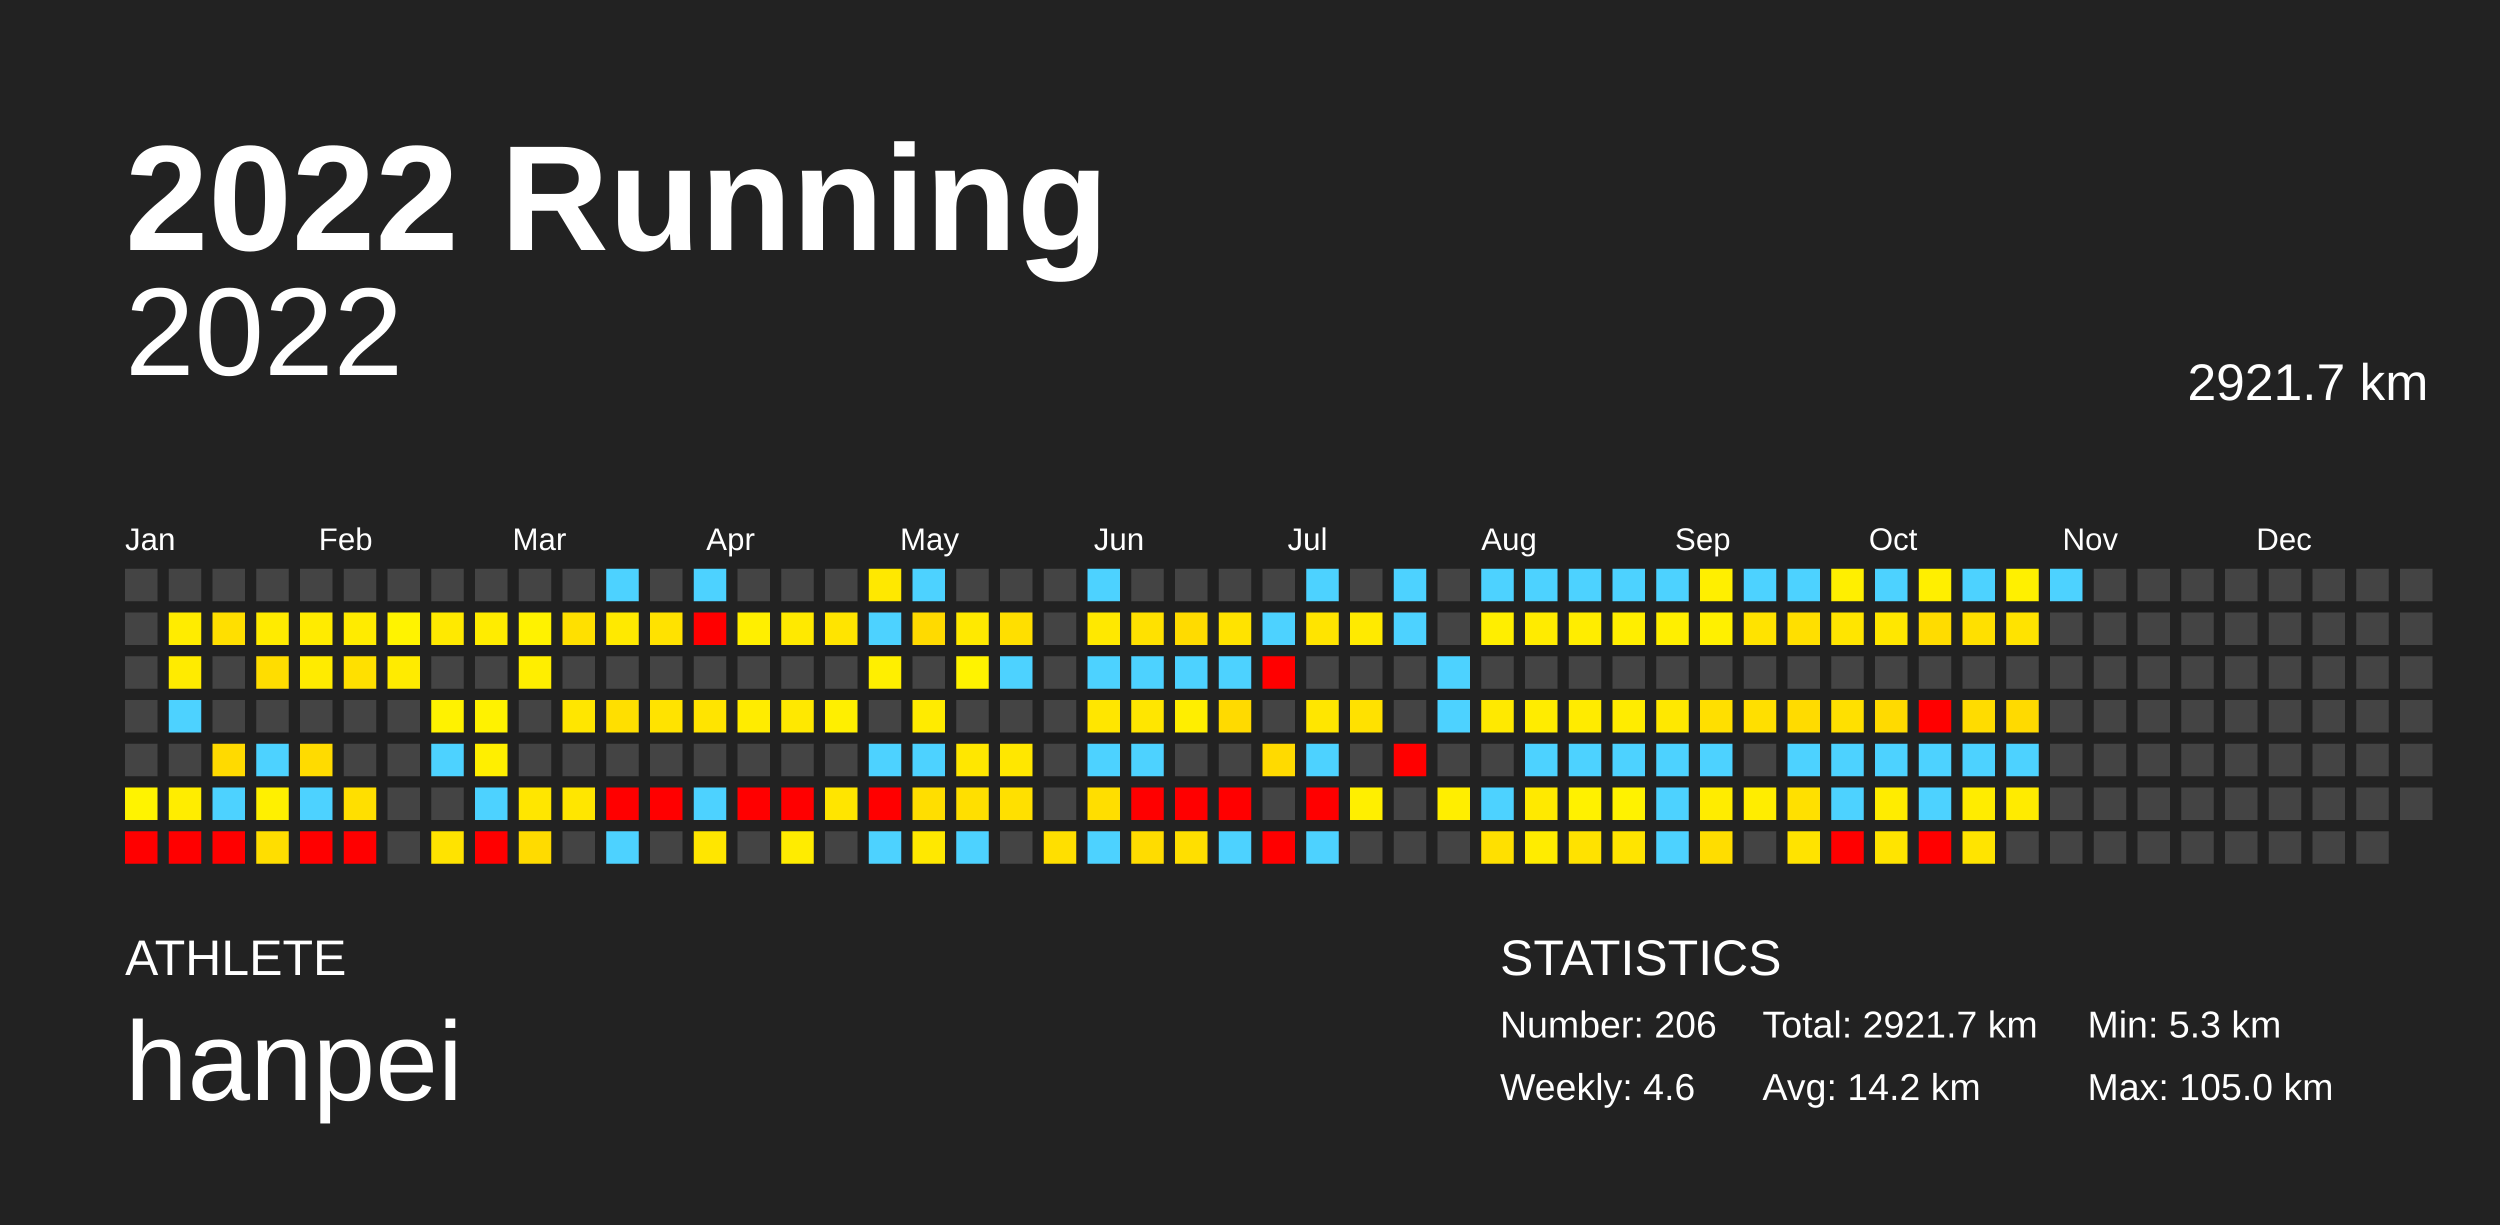
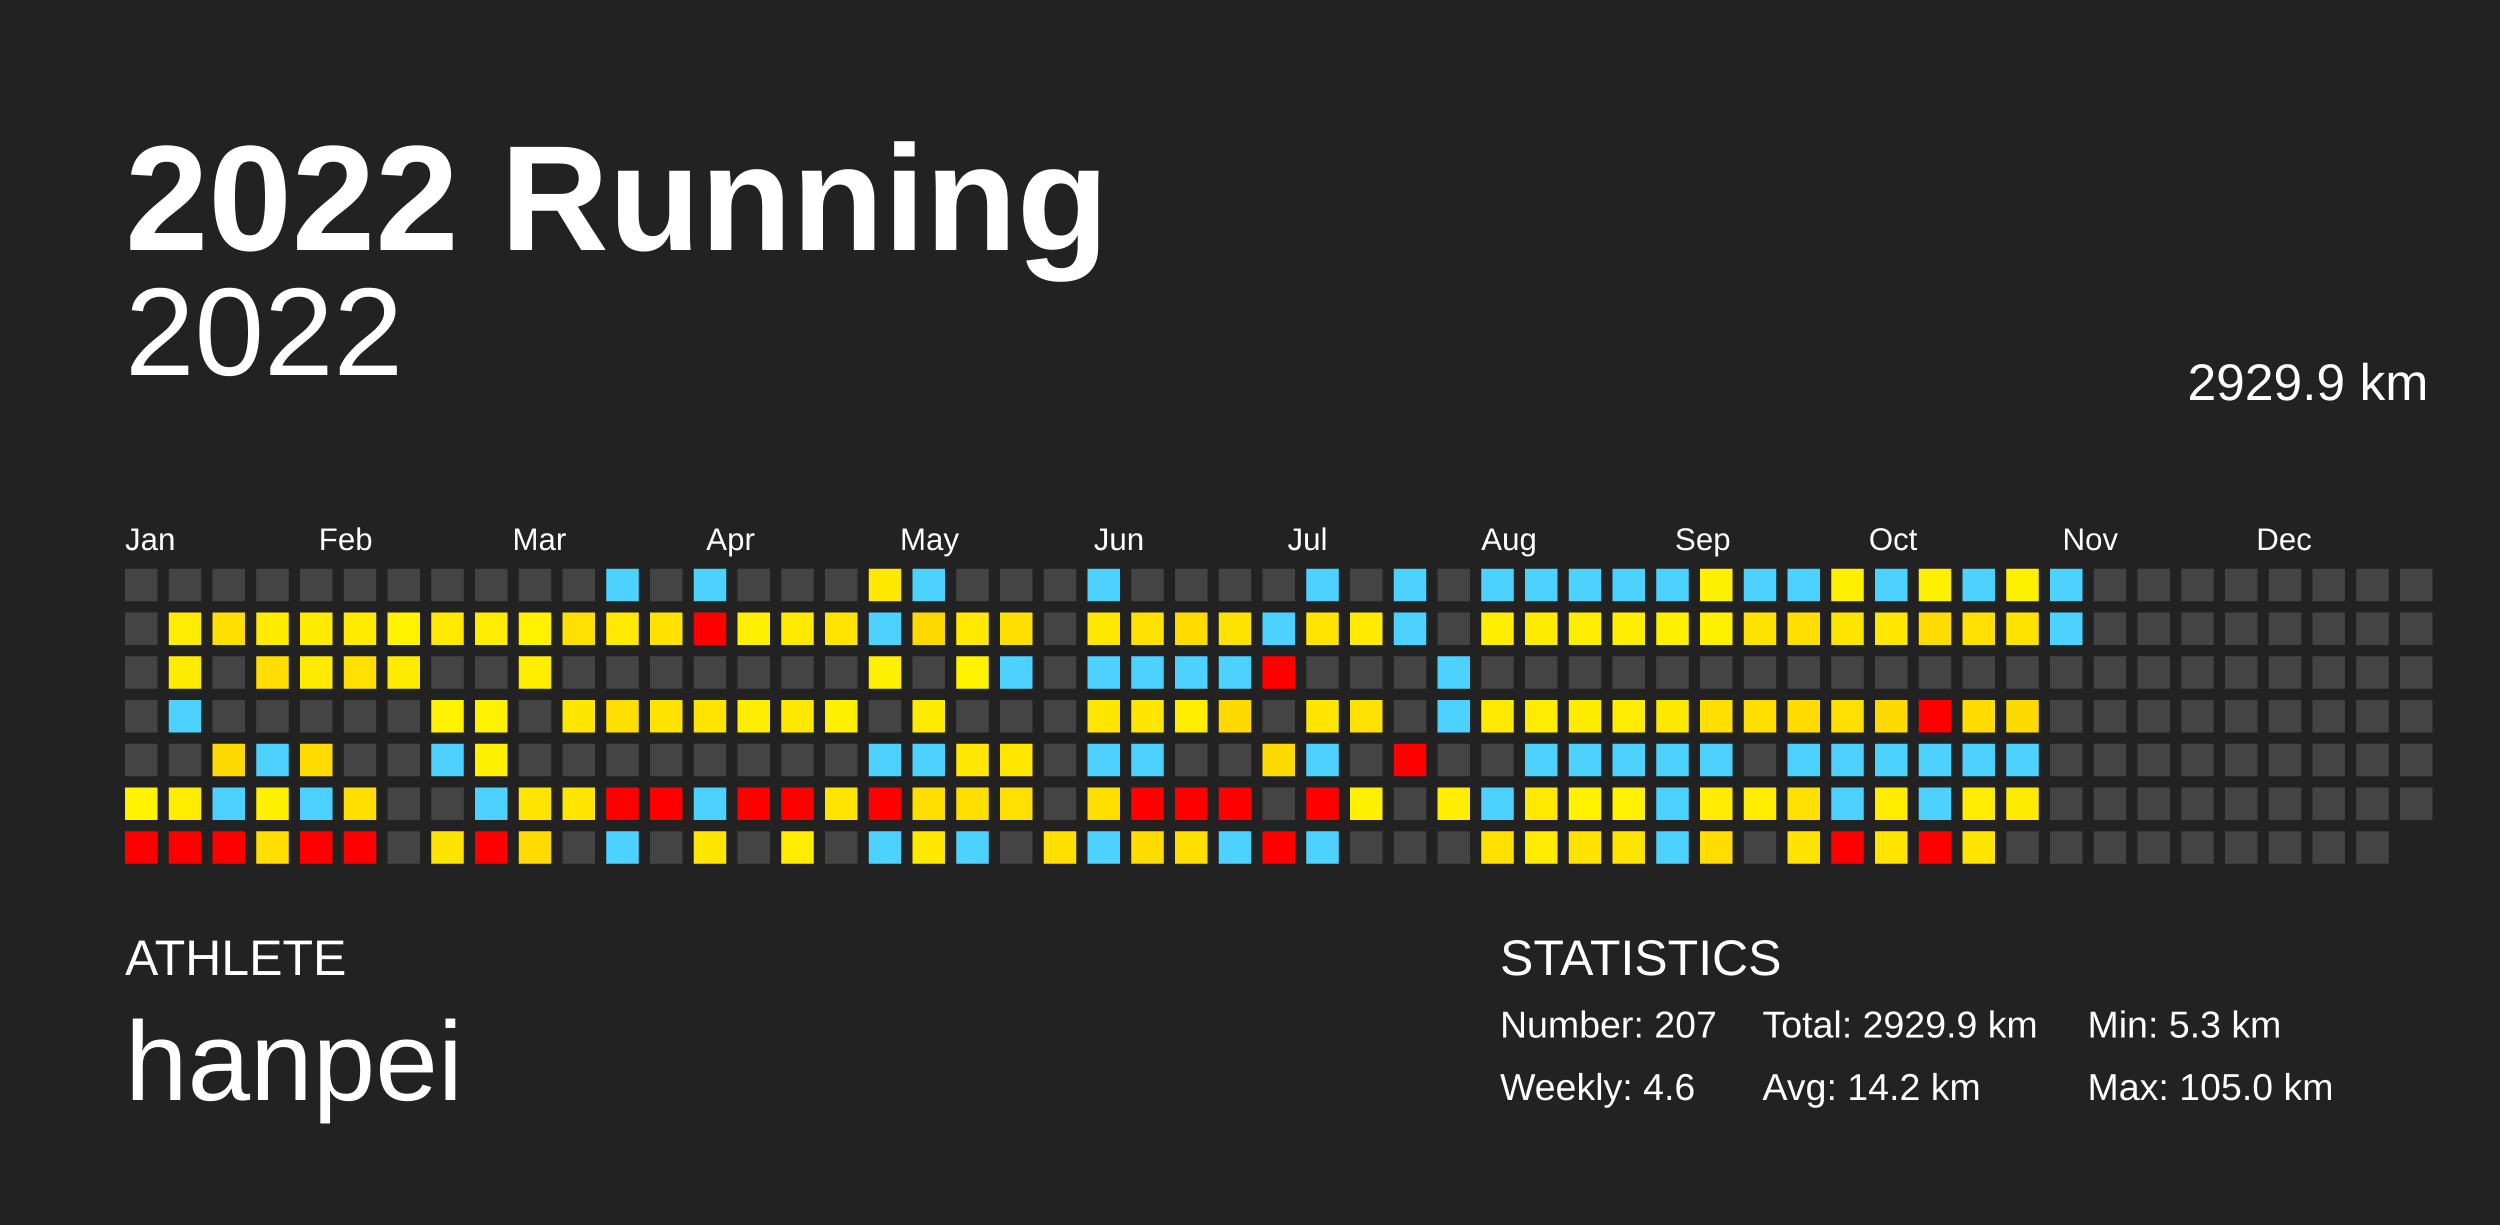
<svg xmlns="http://www.w3.org/2000/svg" baseProfile="full" height="98mm" version="1.1" viewBox="0,0,200,98" width="200mm">
  <defs />
  <rect fill="#222222" height="98" width="200" x="0" y="0" />
  <text fill="#FFFFFF" style="font-size:12px; font-family:Arial; font-weight:bold;" x="10" y="20">2022 Running</text>
  <text fill="#FFFFFF" style="font-size:4px; font-family:Arial" x="10" y="78">ATHLETE</text>
  <text fill="#FFFFFF" style="font-size:9px; font-family:Arial" x="10" y="88">hanpei</text>
  <text fill="#FFFFFF" style="font-size:4px; font-family:Arial" x="120" y="78">STATISTICS</text>
-   <text fill="#FFFFFF" style="font-size:3px; font-family:Arial" x="120" y="83">Number: 206</text>
+   <text fill="#FFFFFF" style="font-size:3px; font-family:Arial" x="120" y="83">Number: 207</text>
  <text fill="#FFFFFF" style="font-size:3px; font-family:Arial" x="120" y="88">Weekly: 4.6</text>
-   <text fill="#FFFFFF" style="font-size:3px; font-family:Arial" x="141" y="83">Total: 2921.7 km</text>
+   <text fill="#FFFFFF" style="font-size:3px; font-family:Arial" x="141" y="83">Total: 2929.9 km</text>
  <text fill="#FFFFFF" style="font-size:3px; font-family:Arial" x="141" y="88">Avg: 14.2 km</text>
  <text fill="#FFFFFF" style="font-size:3px; font-family:Arial" x="167" y="83">Min: 5.3 km</text>
  <text fill="#FFFFFF" style="font-size:3px; font-family:Arial" x="167" y="88">Max: 105.0 km</text>
  <text alignment-baseline="hanging" fill="#FFFFFF" style="font-size:10.0px; font-family:Arial;" x="10" y="30">2022</text>
-   <text alignment-baseline="hanging" fill="#FFFFFF" style="font-size:4.125px; font-family:Arial;" x="175" y="32">2921.7 km</text>
+   <text alignment-baseline="hanging" fill="#FFFFFF" style="font-size:4.125px; font-family:Arial;" x="175" y="32">2929.9 km</text>
  <text fill="#FFFFFF" style="font-size:2.5px; font-family:Arial" x="10.0" y="44">Jan</text>
  <text fill="#FFFFFF" style="font-size:2.5px; font-family:Arial" x="25.5" y="44">Feb</text>
  <text fill="#FFFFFF" style="font-size:2.5px; font-family:Arial" x="41.0" y="44">Mar</text>
  <text fill="#FFFFFF" style="font-size:2.5px; font-family:Arial" x="56.5" y="44">Apr</text>
  <text fill="#FFFFFF" style="font-size:2.5px; font-family:Arial" x="72.0" y="44">May</text>
  <text fill="#FFFFFF" style="font-size:2.5px; font-family:Arial" x="87.5" y="44">Jun</text>
  <text fill="#FFFFFF" style="font-size:2.5px; font-family:Arial" x="103.0" y="44">Jul</text>
  <text fill="#FFFFFF" style="font-size:2.5px; font-family:Arial" x="118.5" y="44">Aug</text>
  <text fill="#FFFFFF" style="font-size:2.5px; font-family:Arial" x="134.0" y="44">Sep</text>
  <text fill="#FFFFFF" style="font-size:2.5px; font-family:Arial" x="149.5" y="44">Oct</text>
  <text fill="#FFFFFF" style="font-size:2.5px; font-family:Arial" x="165.0" y="44">Nov</text>
  <text fill="#FFFFFF" style="font-size:2.5px; font-family:Arial" x="180.5" y="44">Dec</text>
  <rect fill="#444444" height="2.6" width="2.6" x="10.0" y="45.5" />
  <rect fill="#444444" height="2.6" width="2.6" x="10.0" y="49.0" />
  <rect fill="#444444" height="2.6" width="2.6" x="10.0" y="52.5" />
  <rect fill="#444444" height="2.6" width="2.6" x="10.0" y="56.0" />
  <rect fill="#444444" height="2.6" width="2.6" x="10.0" y="59.5" />
  <rect fill="#fff300" height="2.6" width="2.6" x="10.0" y="63.0" />
  <rect fill="red" height="2.6" width="2.6" x="10.0" y="66.5" />
  <rect fill="#444444" height="2.6" width="2.6" x="13.5" y="45.5" />
  <rect fill="#ffec00" height="2.6" width="2.6" x="13.5" y="49.0" />
  <rect fill="#ffeb00" height="2.6" width="2.6" x="13.5" y="52.5" />
  <rect fill="#4dd2ff" height="2.6" width="2.6" x="13.5" y="56.0" />
  <rect fill="#444444" height="2.6" width="2.6" x="13.5" y="59.5" />
  <rect fill="#ffed00" height="2.6" width="2.6" x="13.5" y="63.0" />
  <rect fill="red" height="2.6" width="2.6" x="13.5" y="66.5" />
  <rect fill="#444444" height="2.6" width="2.6" x="17.0" y="45.5" />
  <rect fill="#ffdf00" height="2.6" width="2.6" x="17.0" y="49.0" />
  <rect fill="#444444" height="2.6" width="2.6" x="17.0" y="52.5" />
  <rect fill="#444444" height="2.6" width="2.6" x="17.0" y="56.0" />
  <rect fill="#ffda00" height="2.6" width="2.6" x="17.0" y="59.5" />
  <rect fill="#4dd2ff" height="2.6" width="2.6" x="17.0" y="63.0" />
  <rect fill="red" height="2.6" width="2.6" x="17.0" y="66.5" />
  <rect fill="#444444" height="2.6" width="2.6" x="20.5" y="45.5" />
  <rect fill="#ffeb00" height="2.6" width="2.6" x="20.5" y="49.0" />
  <rect fill="#ffdd00" height="2.6" width="2.6" x="20.5" y="52.5" />
  <rect fill="#444444" height="2.6" width="2.6" x="20.5" y="56.0" />
  <rect fill="#4dd2ff" height="2.6" width="2.6" x="20.5" y="59.5" />
  <rect fill="#fff000" height="2.6" width="2.6" x="20.5" y="63.0" />
  <rect fill="#ffde00" height="2.6" width="2.6" x="20.5" y="66.5" />
  <rect fill="#444444" height="2.6" width="2.6" x="24.0" y="45.5" />
  <rect fill="#ffeb00" height="2.6" width="2.6" x="24.0" y="49.0" />
  <rect fill="#ffeb00" height="2.6" width="2.6" x="24.0" y="52.5" />
  <rect fill="#444444" height="2.6" width="2.6" x="24.0" y="56.0" />
  <rect fill="#ffdb00" height="2.6" width="2.6" x="24.0" y="59.5" />
  <rect fill="#4dd2ff" height="2.6" width="2.6" x="24.0" y="63.0" />
  <rect fill="red" height="2.6" width="2.6" x="24.0" y="66.5" />
  <rect fill="#444444" height="2.6" width="2.6" x="27.5" y="45.5" />
  <rect fill="#ffeb00" height="2.6" width="2.6" x="27.5" y="49.0" />
  <rect fill="#ffe000" height="2.6" width="2.6" x="27.5" y="52.5" />
  <rect fill="#444444" height="2.6" width="2.6" x="27.5" y="56.0" />
  <rect fill="#444444" height="2.6" width="2.6" x="27.5" y="59.5" />
  <rect fill="#ffdf00" height="2.6" width="2.6" x="27.5" y="63.0" />
  <rect fill="red" height="2.6" width="2.6" x="27.5" y="66.5" />
  <rect fill="#444444" height="2.6" width="2.6" x="31.0" y="45.5" />
  <rect fill="#fff300" height="2.6" width="2.6" x="31.0" y="49.0" />
  <rect fill="#ffeb00" height="2.6" width="2.6" x="31.0" y="52.5" />
  <rect fill="#444444" height="2.6" width="2.6" x="31.0" y="56.0" />
  <rect fill="#444444" height="2.6" width="2.6" x="31.0" y="59.5" />
  <rect fill="#444444" height="2.6" width="2.6" x="31.0" y="63.0" />
  <rect fill="#444444" height="2.6" width="2.6" x="31.0" y="66.5" />
  <rect fill="#444444" height="2.6" width="2.6" x="34.5" y="45.5" />
  <rect fill="#ffe900" height="2.6" width="2.6" x="34.5" y="49.0" />
  <rect fill="#444444" height="2.6" width="2.6" x="34.5" y="52.5" />
  <rect fill="#fff200" height="2.6" width="2.6" x="34.5" y="56.0" />
  <rect fill="#4dd2ff" height="2.6" width="2.6" x="34.5" y="59.5" />
  <rect fill="#444444" height="2.6" width="2.6" x="34.5" y="63.0" />
  <rect fill="#ffe300" height="2.6" width="2.6" x="34.5" y="66.5" />
  <rect fill="#444444" height="2.6" width="2.6" x="38.0" y="45.5" />
  <rect fill="#ffec00" height="2.6" width="2.6" x="38.0" y="49.0" />
  <rect fill="#444444" height="2.6" width="2.6" x="38.0" y="52.5" />
  <rect fill="#fff200" height="2.6" width="2.6" x="38.0" y="56.0" />
  <rect fill="#ffef00" height="2.6" width="2.6" x="38.0" y="59.5" />
  <rect fill="#4dd2ff" height="2.6" width="2.6" x="38.0" y="63.0" />
  <rect fill="red" height="2.6" width="2.6" x="38.0" y="66.5" />
  <rect fill="#444444" height="2.6" width="2.6" x="41.5" y="45.5" />
  <rect fill="#fff200" height="2.6" width="2.6" x="41.5" y="49.0" />
  <rect fill="#ffee00" height="2.6" width="2.6" x="41.5" y="52.5" />
  <rect fill="#444444" height="2.6" width="2.6" x="41.5" y="56.0" />
  <rect fill="#444444" height="2.6" width="2.6" x="41.5" y="59.5" />
  <rect fill="#ffe600" height="2.6" width="2.6" x="41.5" y="63.0" />
  <rect fill="#ffdb00" height="2.6" width="2.6" x="41.5" y="66.5" />
  <rect fill="#444444" height="2.6" width="2.6" x="45.0" y="45.5" />
  <rect fill="#ffe000" height="2.6" width="2.6" x="45.0" y="49.0" />
  <rect fill="#444444" height="2.6" width="2.6" x="45.0" y="52.5" />
  <rect fill="#ffe600" height="2.6" width="2.6" x="45.0" y="56.0" />
  <rect fill="#444444" height="2.6" width="2.6" x="45.0" y="59.5" />
  <rect fill="#ffe600" height="2.6" width="2.6" x="45.0" y="63.0" />
  <rect fill="#444444" height="2.6" width="2.6" x="45.0" y="66.5" />
  <rect fill="#4dd2ff" height="2.6" width="2.6" x="48.5" y="45.5" />
  <rect fill="#ffe900" height="2.6" width="2.6" x="48.5" y="49.0" />
  <rect fill="#444444" height="2.6" width="2.6" x="48.5" y="52.5" />
  <rect fill="#ffdf00" height="2.6" width="2.6" x="48.5" y="56.0" />
  <rect fill="#444444" height="2.6" width="2.6" x="48.5" y="59.5" />
  <rect fill="red" height="2.6" width="2.6" x="48.5" y="63.0" />
  <rect fill="#4dd2ff" height="2.6" width="2.6" x="48.5" y="66.5" />
  <rect fill="#444444" height="2.6" width="2.6" x="52.0" y="45.5" />
  <rect fill="#ffe200" height="2.6" width="2.6" x="52.0" y="49.0" />
  <rect fill="#444444" height="2.6" width="2.6" x="52.0" y="52.5" />
  <rect fill="#ffe300" height="2.6" width="2.6" x="52.0" y="56.0" />
  <rect fill="#444444" height="2.6" width="2.6" x="52.0" y="59.5" />
  <rect fill="red" height="2.6" width="2.6" x="52.0" y="63.0" />
  <rect fill="#444444" height="2.6" width="2.6" x="52.0" y="66.5" />
  <rect fill="#4dd2ff" height="2.6" width="2.6" x="55.5" y="45.5" />
  <rect fill="red" height="2.6" width="2.6" x="55.5" y="49.0" />
  <rect fill="#444444" height="2.6" width="2.6" x="55.5" y="52.5" />
  <rect fill="#ffe400" height="2.6" width="2.6" x="55.5" y="56.0" />
  <rect fill="#444444" height="2.6" width="2.6" x="55.5" y="59.5" />
  <rect fill="#4dd2ff" height="2.6" width="2.6" x="55.5" y="63.0" />
  <rect fill="#ffe600" height="2.6" width="2.6" x="55.5" y="66.5" />
  <rect fill="#444444" height="2.6" width="2.6" x="59.0" y="45.5" />
  <rect fill="#ffef00" height="2.6" width="2.6" x="59.0" y="49.0" />
  <rect fill="#444444" height="2.6" width="2.6" x="59.0" y="52.5" />
  <rect fill="#ffec00" height="2.6" width="2.6" x="59.0" y="56.0" />
  <rect fill="#444444" height="2.6" width="2.6" x="59.0" y="59.5" />
  <rect fill="red" height="2.6" width="2.6" x="59.0" y="63.0" />
  <rect fill="#444444" height="2.6" width="2.6" x="59.0" y="66.5" />
  <rect fill="#444444" height="2.6" width="2.6" x="62.5" y="45.5" />
  <rect fill="#ffe900" height="2.6" width="2.6" x="62.5" y="49.0" />
  <rect fill="#444444" height="2.6" width="2.6" x="62.5" y="52.5" />
  <rect fill="#ffe800" height="2.6" width="2.6" x="62.5" y="56.0" />
  <rect fill="#444444" height="2.6" width="2.6" x="62.5" y="59.5" />
  <rect fill="red" height="2.6" width="2.6" x="62.5" y="63.0" />
  <rect fill="#ffec00" height="2.6" width="2.6" x="62.5" y="66.5" />
  <rect fill="#444444" height="2.6" width="2.6" x="66.0" y="45.5" />
  <rect fill="#ffe400" height="2.6" width="2.6" x="66.0" y="49.0" />
  <rect fill="#444444" height="2.6" width="2.6" x="66.0" y="52.5" />
  <rect fill="#ffef00" height="2.6" width="2.6" x="66.0" y="56.0" />
  <rect fill="#444444" height="2.6" width="2.6" x="66.0" y="59.5" />
  <rect fill="#ffe500" height="2.6" width="2.6" x="66.0" y="63.0" />
  <rect fill="#444444" height="2.6" width="2.6" x="66.0" y="66.5" />
  <rect fill="#ffe800" height="2.6" width="2.6" x="69.5" y="45.5" />
  <rect fill="#4dd2ff" height="2.6" width="2.6" x="69.5" y="49.0" />
  <rect fill="#ffef00" height="2.6" width="2.6" x="69.5" y="52.5" />
  <rect fill="#444444" height="2.6" width="2.6" x="69.5" y="56.0" />
  <rect fill="#4dd2ff" height="2.6" width="2.6" x="69.5" y="59.5" />
  <rect fill="red" height="2.6" width="2.6" x="69.5" y="63.0" />
  <rect fill="#4dd2ff" height="2.6" width="2.6" x="69.5" y="66.5" />
  <rect fill="#4dd2ff" height="2.6" width="2.6" x="73.0" y="45.5" />
  <rect fill="#ffda00" height="2.6" width="2.6" x="73.0" y="49.0" />
  <rect fill="#444444" height="2.6" width="2.6" x="73.0" y="52.5" />
  <rect fill="#ffeb00" height="2.6" width="2.6" x="73.0" y="56.0" />
  <rect fill="#4dd2ff" height="2.6" width="2.6" x="73.0" y="59.5" />
  <rect fill="#ffde00" height="2.6" width="2.6" x="73.0" y="63.0" />
  <rect fill="#ffe800" height="2.6" width="2.6" x="73.0" y="66.5" />
  <rect fill="#444444" height="2.6" width="2.6" x="76.5" y="45.5" />
  <rect fill="#ffe900" height="2.6" width="2.6" x="76.5" y="49.0" />
  <rect fill="#fff300" height="2.6" width="2.6" x="76.5" y="52.5" />
  <rect fill="#444444" height="2.6" width="2.6" x="76.5" y="56.0" />
  <rect fill="#ffe700" height="2.6" width="2.6" x="76.5" y="59.5" />
  <rect fill="#ffdf00" height="2.6" width="2.6" x="76.5" y="63.0" />
  <rect fill="#4dd2ff" height="2.6" width="2.6" x="76.5" y="66.5" />
  <rect fill="#444444" height="2.6" width="2.6" x="80.0" y="45.5" />
  <rect fill="#ffdf00" height="2.6" width="2.6" x="80.0" y="49.0" />
  <rect fill="#4dd2ff" height="2.6" width="2.6" x="80.0" y="52.5" />
  <rect fill="#444444" height="2.6" width="2.6" x="80.0" y="56.0" />
  <rect fill="#ffe700" height="2.6" width="2.6" x="80.0" y="59.5" />
  <rect fill="#ffe000" height="2.6" width="2.6" x="80.0" y="63.0" />
  <rect fill="#444444" height="2.6" width="2.6" x="80.0" y="66.5" />
  <rect fill="#444444" height="2.6" width="2.6" x="83.5" y="45.5" />
  <rect fill="#444444" height="2.6" width="2.6" x="83.5" y="49.0" />
  <rect fill="#444444" height="2.6" width="2.6" x="83.5" y="52.5" />
  <rect fill="#444444" height="2.6" width="2.6" x="83.5" y="56.0" />
  <rect fill="#444444" height="2.6" width="2.6" x="83.5" y="59.5" />
  <rect fill="#444444" height="2.6" width="2.6" x="83.5" y="63.0" />
  <rect fill="#ffdf00" height="2.6" width="2.6" x="83.5" y="66.5" />
  <rect fill="#4dd2ff" height="2.6" width="2.6" x="87.0" y="45.5" />
  <rect fill="#ffe800" height="2.6" width="2.6" x="87.0" y="49.0" />
  <rect fill="#4dd2ff" height="2.6" width="2.6" x="87.0" y="52.5" />
  <rect fill="#ffe600" height="2.6" width="2.6" x="87.0" y="56.0" />
  <rect fill="#4dd2ff" height="2.6" width="2.6" x="87.0" y="59.5" />
  <rect fill="#ffde00" height="2.6" width="2.6" x="87.0" y="63.0" />
  <rect fill="#4dd2ff" height="2.6" width="2.6" x="87.0" y="66.5" />
  <rect fill="#444444" height="2.6" width="2.6" x="90.5" y="45.5" />
  <rect fill="#ffe100" height="2.6" width="2.6" x="90.5" y="49.0" />
  <rect fill="#4dd2ff" height="2.6" width="2.6" x="90.5" y="52.5" />
  <rect fill="#ffe600" height="2.6" width="2.6" x="90.5" y="56.0" />
  <rect fill="#4dd2ff" height="2.6" width="2.6" x="90.5" y="59.5" />
  <rect fill="red" height="2.6" width="2.6" x="90.5" y="63.0" />
  <rect fill="#ffdc00" height="2.6" width="2.6" x="90.5" y="66.5" />
  <rect fill="#444444" height="2.6" width="2.6" x="94.0" y="45.5" />
  <rect fill="#ffdb00" height="2.6" width="2.6" x="94.0" y="49.0" />
  <rect fill="#4dd2ff" height="2.6" width="2.6" x="94.0" y="52.5" />
  <rect fill="#ffee00" height="2.6" width="2.6" x="94.0" y="56.0" />
  <rect fill="#444444" height="2.6" width="2.6" x="94.0" y="59.5" />
  <rect fill="red" height="2.6" width="2.6" x="94.0" y="63.0" />
  <rect fill="#ffdf00" height="2.6" width="2.6" x="94.0" y="66.5" />
  <rect fill="#444444" height="2.6" width="2.6" x="97.5" y="45.5" />
  <rect fill="#ffe300" height="2.6" width="2.6" x="97.5" y="49.0" />
  <rect fill="#4dd2ff" height="2.6" width="2.6" x="97.5" y="52.5" />
  <rect fill="#ffda00" height="2.6" width="2.6" x="97.5" y="56.0" />
  <rect fill="#444444" height="2.6" width="2.6" x="97.5" y="59.5" />
  <rect fill="red" height="2.6" width="2.6" x="97.5" y="63.0" />
  <rect fill="#4dd2ff" height="2.6" width="2.6" x="97.5" y="66.5" />
  <rect fill="#444444" height="2.6" width="2.6" x="101.0" y="45.5" />
  <rect fill="#4dd2ff" height="2.6" width="2.6" x="101.0" y="49.0" />
  <rect fill="red" height="2.6" width="2.6" x="101.0" y="52.5" />
  <rect fill="#444444" height="2.6" width="2.6" x="101.0" y="56.0" />
  <rect fill="#ffda00" height="2.6" width="2.6" x="101.0" y="59.5" />
  <rect fill="#444444" height="2.6" width="2.6" x="101.0" y="63.0" />
  <rect fill="red" height="2.6" width="2.6" x="101.0" y="66.5" />
  <rect fill="#4dd2ff" height="2.6" width="2.6" x="104.5" y="45.5" />
  <rect fill="#ffe400" height="2.6" width="2.6" x="104.5" y="49.0" />
  <rect fill="#444444" height="2.6" width="2.6" x="104.5" y="52.5" />
  <rect fill="#ffe600" height="2.6" width="2.6" x="104.5" y="56.0" />
  <rect fill="#4dd2ff" height="2.6" width="2.6" x="104.5" y="59.5" />
  <rect fill="red" height="2.6" width="2.6" x="104.5" y="63.0" />
  <rect fill="#4dd2ff" height="2.6" width="2.6" x="104.5" y="66.5" />
  <rect fill="#444444" height="2.6" width="2.6" x="108.0" y="45.5" />
  <rect fill="#ffea00" height="2.6" width="2.6" x="108.0" y="49.0" />
  <rect fill="#444444" height="2.6" width="2.6" x="108.0" y="52.5" />
  <rect fill="#ffe100" height="2.6" width="2.6" x="108.0" y="56.0" />
  <rect fill="#444444" height="2.6" width="2.6" x="108.0" y="59.5" />
  <rect fill="#ffef00" height="2.6" width="2.6" x="108.0" y="63.0" />
  <rect fill="#444444" height="2.6" width="2.6" x="108.0" y="66.5" />
  <rect fill="#4dd2ff" height="2.6" width="2.6" x="111.5" y="45.5" />
  <rect fill="#4dd2ff" height="2.6" width="2.6" x="111.5" y="49.0" />
  <rect fill="#444444" height="2.6" width="2.6" x="111.5" y="52.5" />
  <rect fill="#444444" height="2.6" width="2.6" x="111.5" y="56.0" />
  <rect fill="red" height="2.6" width="2.6" x="111.5" y="59.5" />
  <rect fill="#444444" height="2.6" width="2.6" x="111.5" y="63.0" />
  <rect fill="#444444" height="2.6" width="2.6" x="111.5" y="66.5" />
  <rect fill="#444444" height="2.6" width="2.6" x="115.0" y="45.5" />
  <rect fill="#444444" height="2.6" width="2.6" x="115.0" y="49.0" />
  <rect fill="#4dd2ff" height="2.6" width="2.6" x="115.0" y="52.5" />
  <rect fill="#4dd2ff" height="2.6" width="2.6" x="115.0" y="56.0" />
  <rect fill="#444444" height="2.6" width="2.6" x="115.0" y="59.5" />
  <rect fill="#ffee00" height="2.6" width="2.6" x="115.0" y="63.0" />
  <rect fill="#444444" height="2.6" width="2.6" x="115.0" y="66.5" />
  <rect fill="#4dd2ff" height="2.6" width="2.6" x="118.5" y="45.5" />
  <rect fill="#ffee00" height="2.6" width="2.6" x="118.5" y="49.0" />
  <rect fill="#444444" height="2.6" width="2.6" x="118.5" y="52.5" />
  <rect fill="#ffe900" height="2.6" width="2.6" x="118.5" y="56.0" />
  <rect fill="#444444" height="2.6" width="2.6" x="118.5" y="59.5" />
  <rect fill="#4dd2ff" height="2.6" width="2.6" x="118.5" y="63.0" />
  <rect fill="#ffe000" height="2.6" width="2.6" x="118.5" y="66.5" />
  <rect fill="#4dd2ff" height="2.6" width="2.6" x="122.0" y="45.5" />
  <rect fill="#ffeb00" height="2.6" width="2.6" x="122.0" y="49.0" />
  <rect fill="#444444" height="2.6" width="2.6" x="122.0" y="52.5" />
  <rect fill="#ffec00" height="2.6" width="2.6" x="122.0" y="56.0" />
  <rect fill="#4dd2ff" height="2.6" width="2.6" x="122.0" y="59.5" />
  <rect fill="#ffe900" height="2.6" width="2.6" x="122.0" y="63.0" />
  <rect fill="#ffec00" height="2.6" width="2.6" x="122.0" y="66.5" />
  <rect fill="#4dd2ff" height="2.6" width="2.6" x="125.5" y="45.5" />
  <rect fill="#ffed00" height="2.6" width="2.6" x="125.5" y="49.0" />
  <rect fill="#444444" height="2.6" width="2.6" x="125.5" y="52.5" />
  <rect fill="#ffeb00" height="2.6" width="2.6" x="125.5" y="56.0" />
  <rect fill="#4dd2ff" height="2.6" width="2.6" x="125.5" y="59.5" />
  <rect fill="#fff100" height="2.6" width="2.6" x="125.5" y="63.0" />
  <rect fill="#ffe200" height="2.6" width="2.6" x="125.5" y="66.5" />
  <rect fill="#4dd2ff" height="2.6" width="2.6" x="129.0" y="45.5" />
  <rect fill="#ffee00" height="2.6" width="2.6" x="129.0" y="49.0" />
  <rect fill="#444444" height="2.6" width="2.6" x="129.0" y="52.5" />
  <rect fill="#ffec00" height="2.6" width="2.6" x="129.0" y="56.0" />
  <rect fill="#4dd2ff" height="2.6" width="2.6" x="129.0" y="59.5" />
  <rect fill="#fff200" height="2.6" width="2.6" x="129.0" y="63.0" />
  <rect fill="#ffe400" height="2.6" width="2.6" x="129.0" y="66.5" />
  <rect fill="#4dd2ff" height="2.6" width="2.6" x="132.5" y="45.5" />
  <rect fill="#ffef00" height="2.6" width="2.6" x="132.5" y="49.0" />
  <rect fill="#444444" height="2.6" width="2.6" x="132.5" y="52.5" />
  <rect fill="#ffe800" height="2.6" width="2.6" x="132.5" y="56.0" />
  <rect fill="#4dd2ff" height="2.6" width="2.6" x="132.5" y="59.5" />
  <rect fill="#4dd2ff" height="2.6" width="2.6" x="132.5" y="63.0" />
  <rect fill="#4dd2ff" height="2.6" width="2.6" x="132.5" y="66.5" />
  <rect fill="#ffef00" height="2.6" width="2.6" x="136.0" y="45.5" />
  <rect fill="#fff000" height="2.6" width="2.6" x="136.0" y="49.0" />
  <rect fill="#444444" height="2.6" width="2.6" x="136.0" y="52.5" />
  <rect fill="#ffdf00" height="2.6" width="2.6" x="136.0" y="56.0" />
  <rect fill="#4dd2ff" height="2.6" width="2.6" x="136.0" y="59.5" />
  <rect fill="#ffec00" height="2.6" width="2.6" x="136.0" y="63.0" />
  <rect fill="#ffdd00" height="2.6" width="2.6" x="136.0" y="66.5" />
  <rect fill="#4dd2ff" height="2.6" width="2.6" x="139.5" y="45.5" />
  <rect fill="#ffe300" height="2.6" width="2.6" x="139.5" y="49.0" />
  <rect fill="#444444" height="2.6" width="2.6" x="139.5" y="52.5" />
  <rect fill="#ffdf00" height="2.6" width="2.6" x="139.5" y="56.0" />
  <rect fill="#444444" height="2.6" width="2.6" x="139.5" y="59.5" />
  <rect fill="#ffed00" height="2.6" width="2.6" x="139.5" y="63.0" />
  <rect fill="#444444" height="2.6" width="2.6" x="139.5" y="66.5" />
  <rect fill="#4dd2ff" height="2.6" width="2.6" x="143.0" y="45.5" />
  <rect fill="#ffdf00" height="2.6" width="2.6" x="143.0" y="49.0" />
  <rect fill="#444444" height="2.6" width="2.6" x="143.0" y="52.5" />
  <rect fill="#ffdb00" height="2.6" width="2.6" x="143.0" y="56.0" />
  <rect fill="#4dd2ff" height="2.6" width="2.6" x="143.0" y="59.5" />
  <rect fill="#ffe000" height="2.6" width="2.6" x="143.0" y="63.0" />
  <rect fill="#ffe300" height="2.6" width="2.6" x="143.0" y="66.5" />
  <rect fill="#ffef00" height="2.6" width="2.6" x="146.5" y="45.5" />
  <rect fill="#ffe500" height="2.6" width="2.6" x="146.5" y="49.0" />
  <rect fill="#444444" height="2.6" width="2.6" x="146.5" y="52.5" />
  <rect fill="#ffe000" height="2.6" width="2.6" x="146.5" y="56.0" />
  <rect fill="#4dd2ff" height="2.6" width="2.6" x="146.5" y="59.5" />
  <rect fill="#4dd2ff" height="2.6" width="2.6" x="146.5" y="63.0" />
  <rect fill="red" height="2.6" width="2.6" x="146.5" y="66.5" />
  <rect fill="#4dd2ff" height="2.6" width="2.6" x="150.0" y="45.5" />
  <rect fill="#ffe700" height="2.6" width="2.6" x="150.0" y="49.0" />
  <rect fill="#444444" height="2.6" width="2.6" x="150.0" y="52.5" />
  <rect fill="#ffda00" height="2.6" width="2.6" x="150.0" y="56.0" />
  <rect fill="#4dd2ff" height="2.6" width="2.6" x="150.0" y="59.5" />
  <rect fill="#ffec00" height="2.6" width="2.6" x="150.0" y="63.0" />
  <rect fill="#ffe400" height="2.6" width="2.6" x="150.0" y="66.5" />
  <rect fill="#ffef00" height="2.6" width="2.6" x="153.5" y="45.5" />
  <rect fill="#ffdc00" height="2.6" width="2.6" x="153.5" y="49.0" />
  <rect fill="#444444" height="2.6" width="2.6" x="153.5" y="52.5" />
  <rect fill="red" height="2.6" width="2.6" x="153.5" y="56.0" />
  <rect fill="#4dd2ff" height="2.6" width="2.6" x="153.5" y="59.5" />
  <rect fill="#4dd2ff" height="2.6" width="2.6" x="153.5" y="63.0" />
  <rect fill="red" height="2.6" width="2.6" x="153.5" y="66.5" />
  <rect fill="#4dd2ff" height="2.6" width="2.6" x="157.0" y="45.5" />
  <rect fill="#ffe000" height="2.6" width="2.6" x="157.0" y="49.0" />
  <rect fill="#444444" height="2.6" width="2.6" x="157.0" y="52.5" />
  <rect fill="#ffdc00" height="2.6" width="2.6" x="157.0" y="56.0" />
  <rect fill="#4dd2ff" height="2.6" width="2.6" x="157.0" y="59.5" />
  <rect fill="#ffec00" height="2.6" width="2.6" x="157.0" y="63.0" />
  <rect fill="#ffe400" height="2.6" width="2.6" x="157.0" y="66.5" />
  <rect fill="#fff000" height="2.6" width="2.6" x="160.5" y="45.5" />
  <rect fill="#ffe300" height="2.6" width="2.6" x="160.5" y="49.0" />
  <rect fill="#444444" height="2.6" width="2.6" x="160.5" y="52.5" />
  <rect fill="#ffda00" height="2.6" width="2.6" x="160.5" y="56.0" />
  <rect fill="#4dd2ff" height="2.6" width="2.6" x="160.5" y="59.5" />
  <rect fill="#ffeb00" height="2.6" width="2.6" x="160.5" y="63.0" />
  <rect fill="#444444" height="2.6" width="2.6" x="160.5" y="66.5" />
  <rect fill="#4dd2ff" height="2.6" width="2.6" x="164.0" y="45.5" />
-   <rect fill="#444444" height="2.6" width="2.6" x="164.0" y="49.0" />
+   <rect fill="#4dd2ff" height="2.6" width="2.6" x="164.0" y="49.0" />
  <rect fill="#444444" height="2.6" width="2.6" x="164.0" y="52.5" />
  <rect fill="#444444" height="2.6" width="2.6" x="164.0" y="56.0" />
  <rect fill="#444444" height="2.6" width="2.6" x="164.0" y="59.5" />
  <rect fill="#444444" height="2.6" width="2.6" x="164.0" y="63.0" />
  <rect fill="#444444" height="2.6" width="2.6" x="164.0" y="66.5" />
  <rect fill="#444444" height="2.6" width="2.6" x="167.5" y="45.5" />
  <rect fill="#444444" height="2.6" width="2.6" x="167.5" y="49.0" />
  <rect fill="#444444" height="2.6" width="2.6" x="167.5" y="52.5" />
  <rect fill="#444444" height="2.6" width="2.6" x="167.5" y="56.0" />
  <rect fill="#444444" height="2.6" width="2.6" x="167.5" y="59.5" />
  <rect fill="#444444" height="2.6" width="2.6" x="167.5" y="63.0" />
  <rect fill="#444444" height="2.6" width="2.6" x="167.5" y="66.5" />
  <rect fill="#444444" height="2.6" width="2.6" x="171.0" y="45.5" />
  <rect fill="#444444" height="2.6" width="2.6" x="171.0" y="49.0" />
  <rect fill="#444444" height="2.6" width="2.6" x="171.0" y="52.5" />
  <rect fill="#444444" height="2.6" width="2.6" x="171.0" y="56.0" />
  <rect fill="#444444" height="2.6" width="2.6" x="171.0" y="59.5" />
  <rect fill="#444444" height="2.6" width="2.6" x="171.0" y="63.0" />
  <rect fill="#444444" height="2.6" width="2.6" x="171.0" y="66.5" />
  <rect fill="#444444" height="2.6" width="2.6" x="174.5" y="45.5" />
  <rect fill="#444444" height="2.6" width="2.6" x="174.5" y="49.0" />
  <rect fill="#444444" height="2.6" width="2.6" x="174.5" y="52.5" />
  <rect fill="#444444" height="2.6" width="2.6" x="174.5" y="56.0" />
  <rect fill="#444444" height="2.6" width="2.6" x="174.5" y="59.5" />
  <rect fill="#444444" height="2.6" width="2.6" x="174.5" y="63.0" />
  <rect fill="#444444" height="2.6" width="2.6" x="174.5" y="66.5" />
  <rect fill="#444444" height="2.6" width="2.6" x="178.0" y="45.5" />
  <rect fill="#444444" height="2.6" width="2.6" x="178.0" y="49.0" />
  <rect fill="#444444" height="2.6" width="2.6" x="178.0" y="52.5" />
  <rect fill="#444444" height="2.6" width="2.6" x="178.0" y="56.0" />
  <rect fill="#444444" height="2.6" width="2.6" x="178.0" y="59.5" />
  <rect fill="#444444" height="2.6" width="2.6" x="178.0" y="63.0" />
  <rect fill="#444444" height="2.6" width="2.6" x="178.0" y="66.5" />
  <rect fill="#444444" height="2.6" width="2.6" x="181.5" y="45.5" />
  <rect fill="#444444" height="2.6" width="2.6" x="181.5" y="49.0" />
  <rect fill="#444444" height="2.6" width="2.6" x="181.5" y="52.5" />
  <rect fill="#444444" height="2.6" width="2.6" x="181.5" y="56.0" />
  <rect fill="#444444" height="2.6" width="2.6" x="181.5" y="59.5" />
  <rect fill="#444444" height="2.6" width="2.6" x="181.5" y="63.0" />
  <rect fill="#444444" height="2.6" width="2.6" x="181.5" y="66.5" />
  <rect fill="#444444" height="2.6" width="2.6" x="185.0" y="45.5" />
  <rect fill="#444444" height="2.6" width="2.6" x="185.0" y="49.0" />
  <rect fill="#444444" height="2.6" width="2.6" x="185.0" y="52.5" />
  <rect fill="#444444" height="2.6" width="2.6" x="185.0" y="56.0" />
  <rect fill="#444444" height="2.6" width="2.6" x="185.0" y="59.5" />
  <rect fill="#444444" height="2.6" width="2.6" x="185.0" y="63.0" />
  <rect fill="#444444" height="2.6" width="2.6" x="185.0" y="66.5" />
  <rect fill="#444444" height="2.6" width="2.6" x="188.5" y="45.5" />
  <rect fill="#444444" height="2.6" width="2.6" x="188.5" y="49.0" />
  <rect fill="#444444" height="2.6" width="2.6" x="188.5" y="52.5" />
  <rect fill="#444444" height="2.6" width="2.6" x="188.5" y="56.0" />
  <rect fill="#444444" height="2.6" width="2.6" x="188.5" y="59.5" />
  <rect fill="#444444" height="2.6" width="2.6" x="188.5" y="63.0" />
  <rect fill="#444444" height="2.6" width="2.6" x="188.5" y="66.5" />
  <rect fill="#444444" height="2.6" width="2.6" x="192.0" y="45.5" />
  <rect fill="#444444" height="2.6" width="2.6" x="192.0" y="49.0" />
  <rect fill="#444444" height="2.6" width="2.6" x="192.0" y="52.5" />
  <rect fill="#444444" height="2.6" width="2.6" x="192.0" y="56.0" />
  <rect fill="#444444" height="2.6" width="2.6" x="192.0" y="59.5" />
  <rect fill="#444444" height="2.6" width="2.6" x="192.0" y="63.0" />
</svg>
